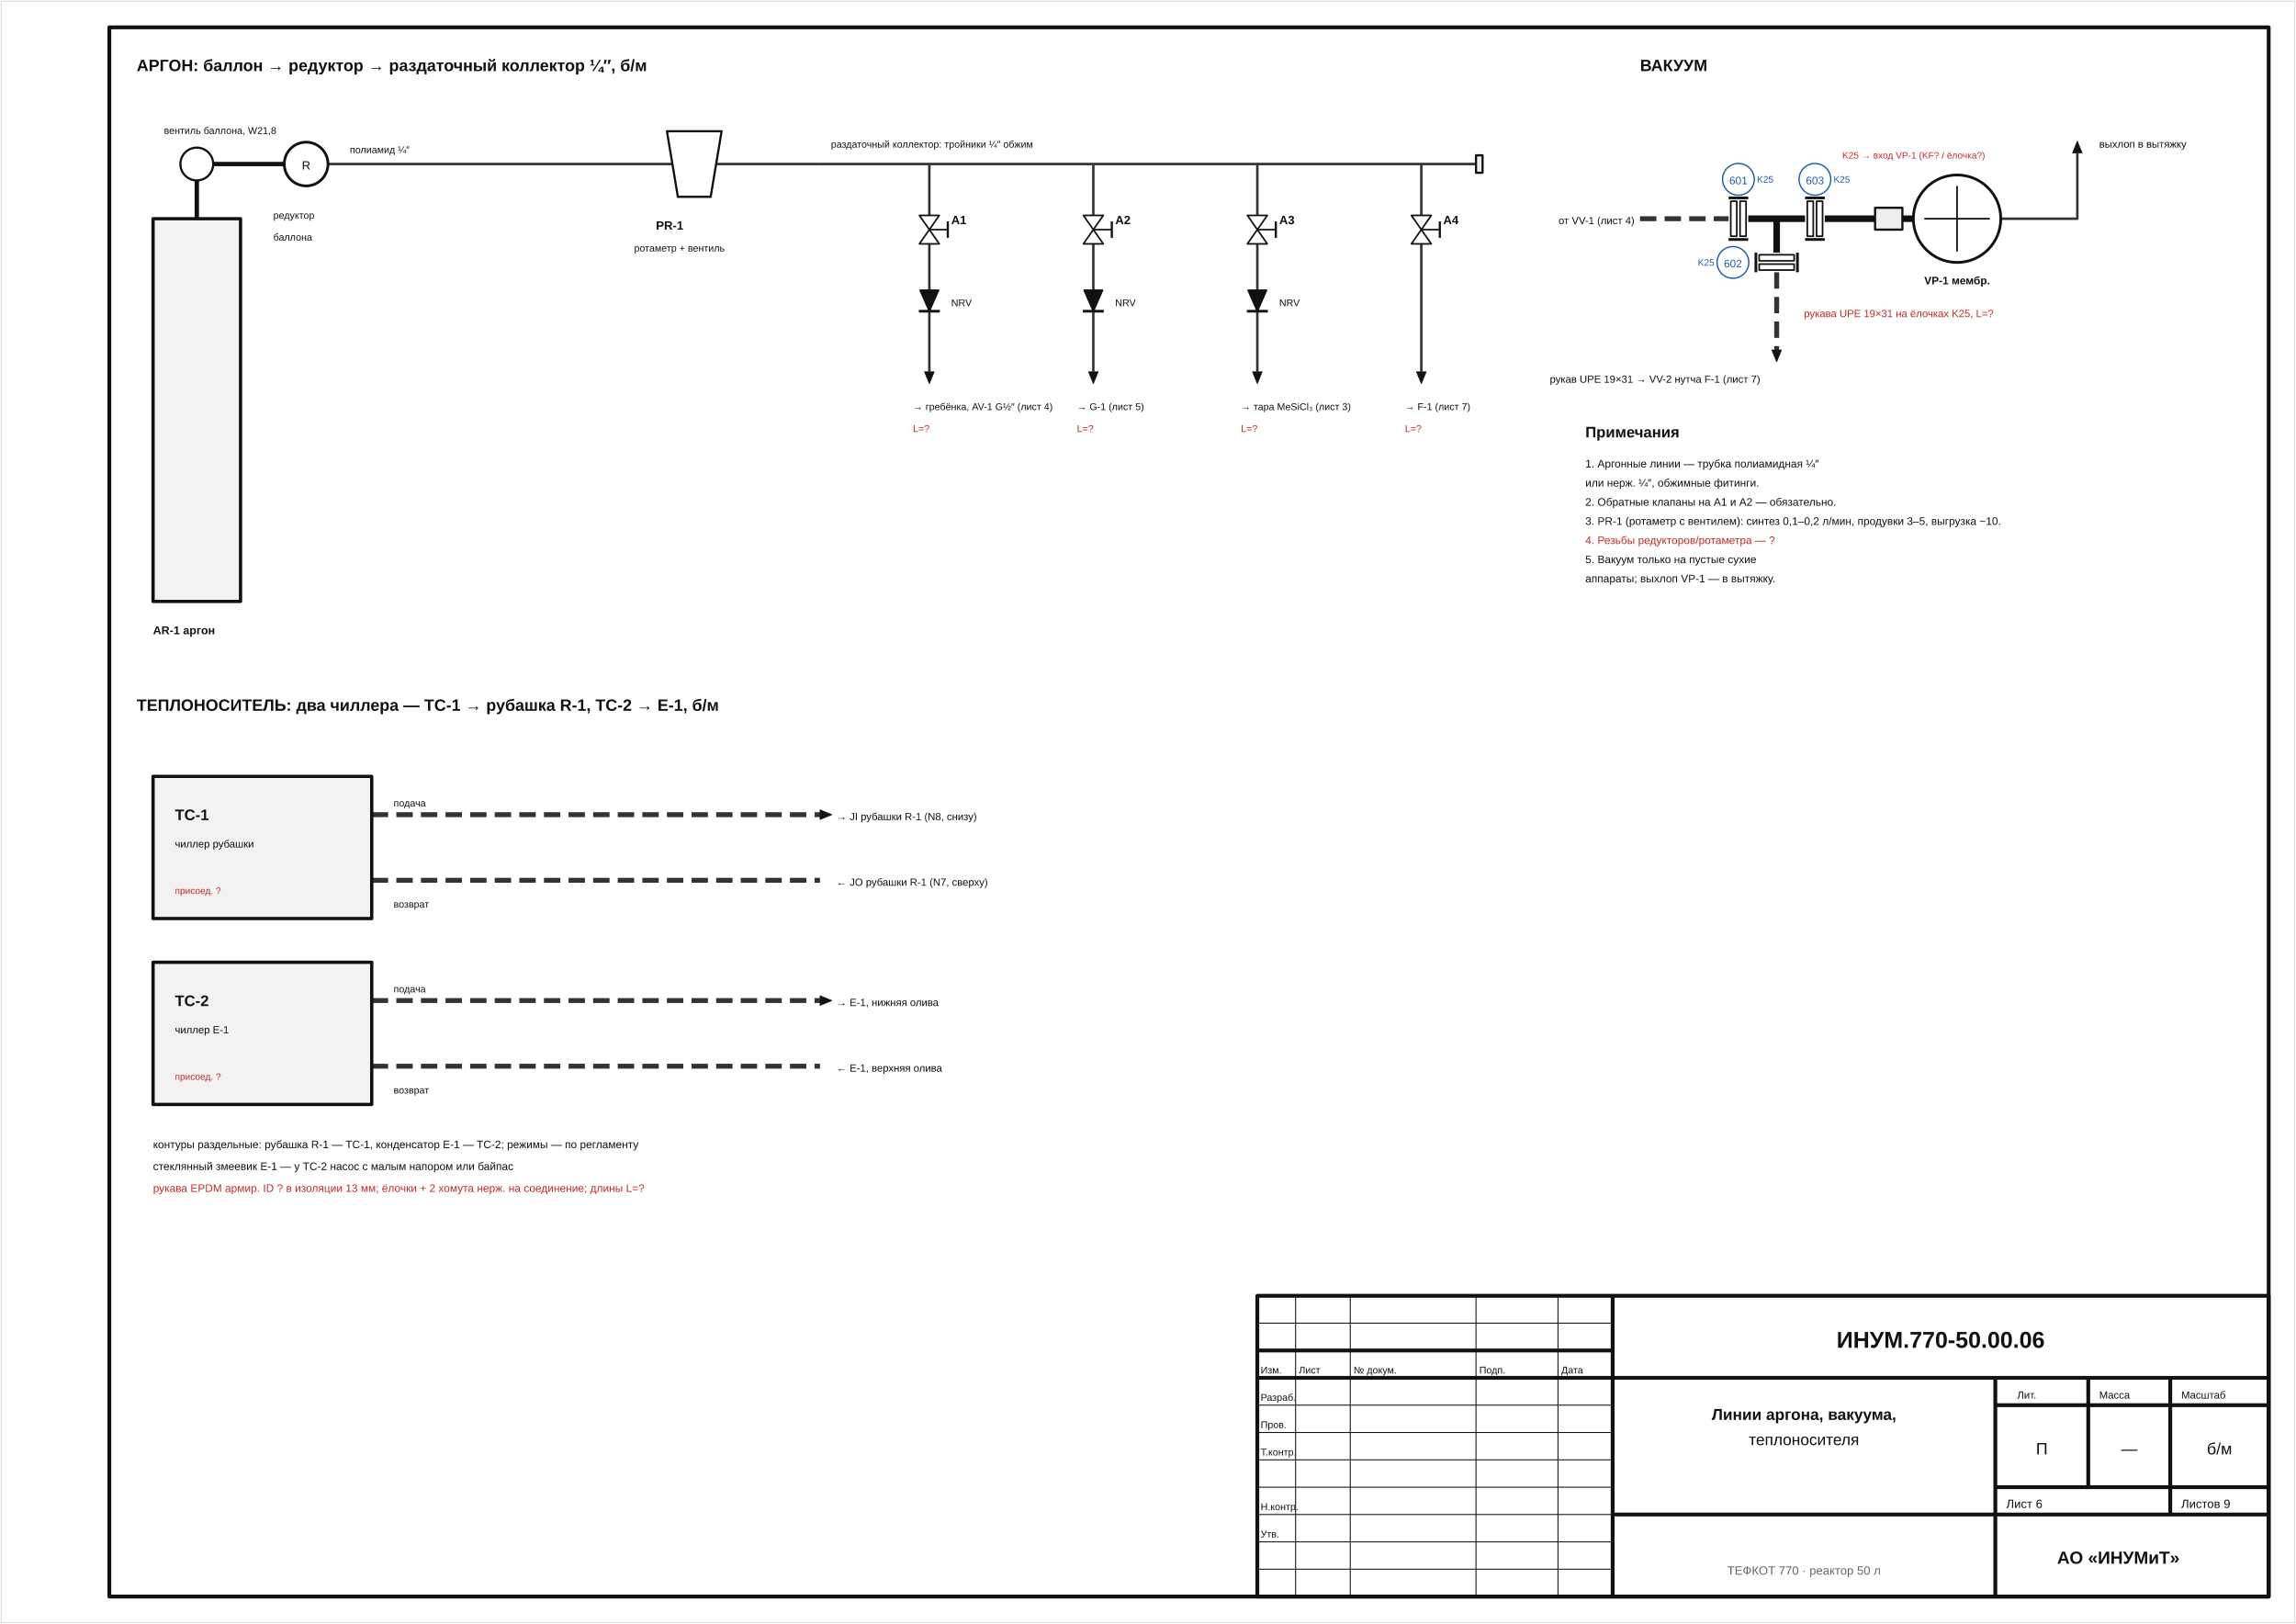
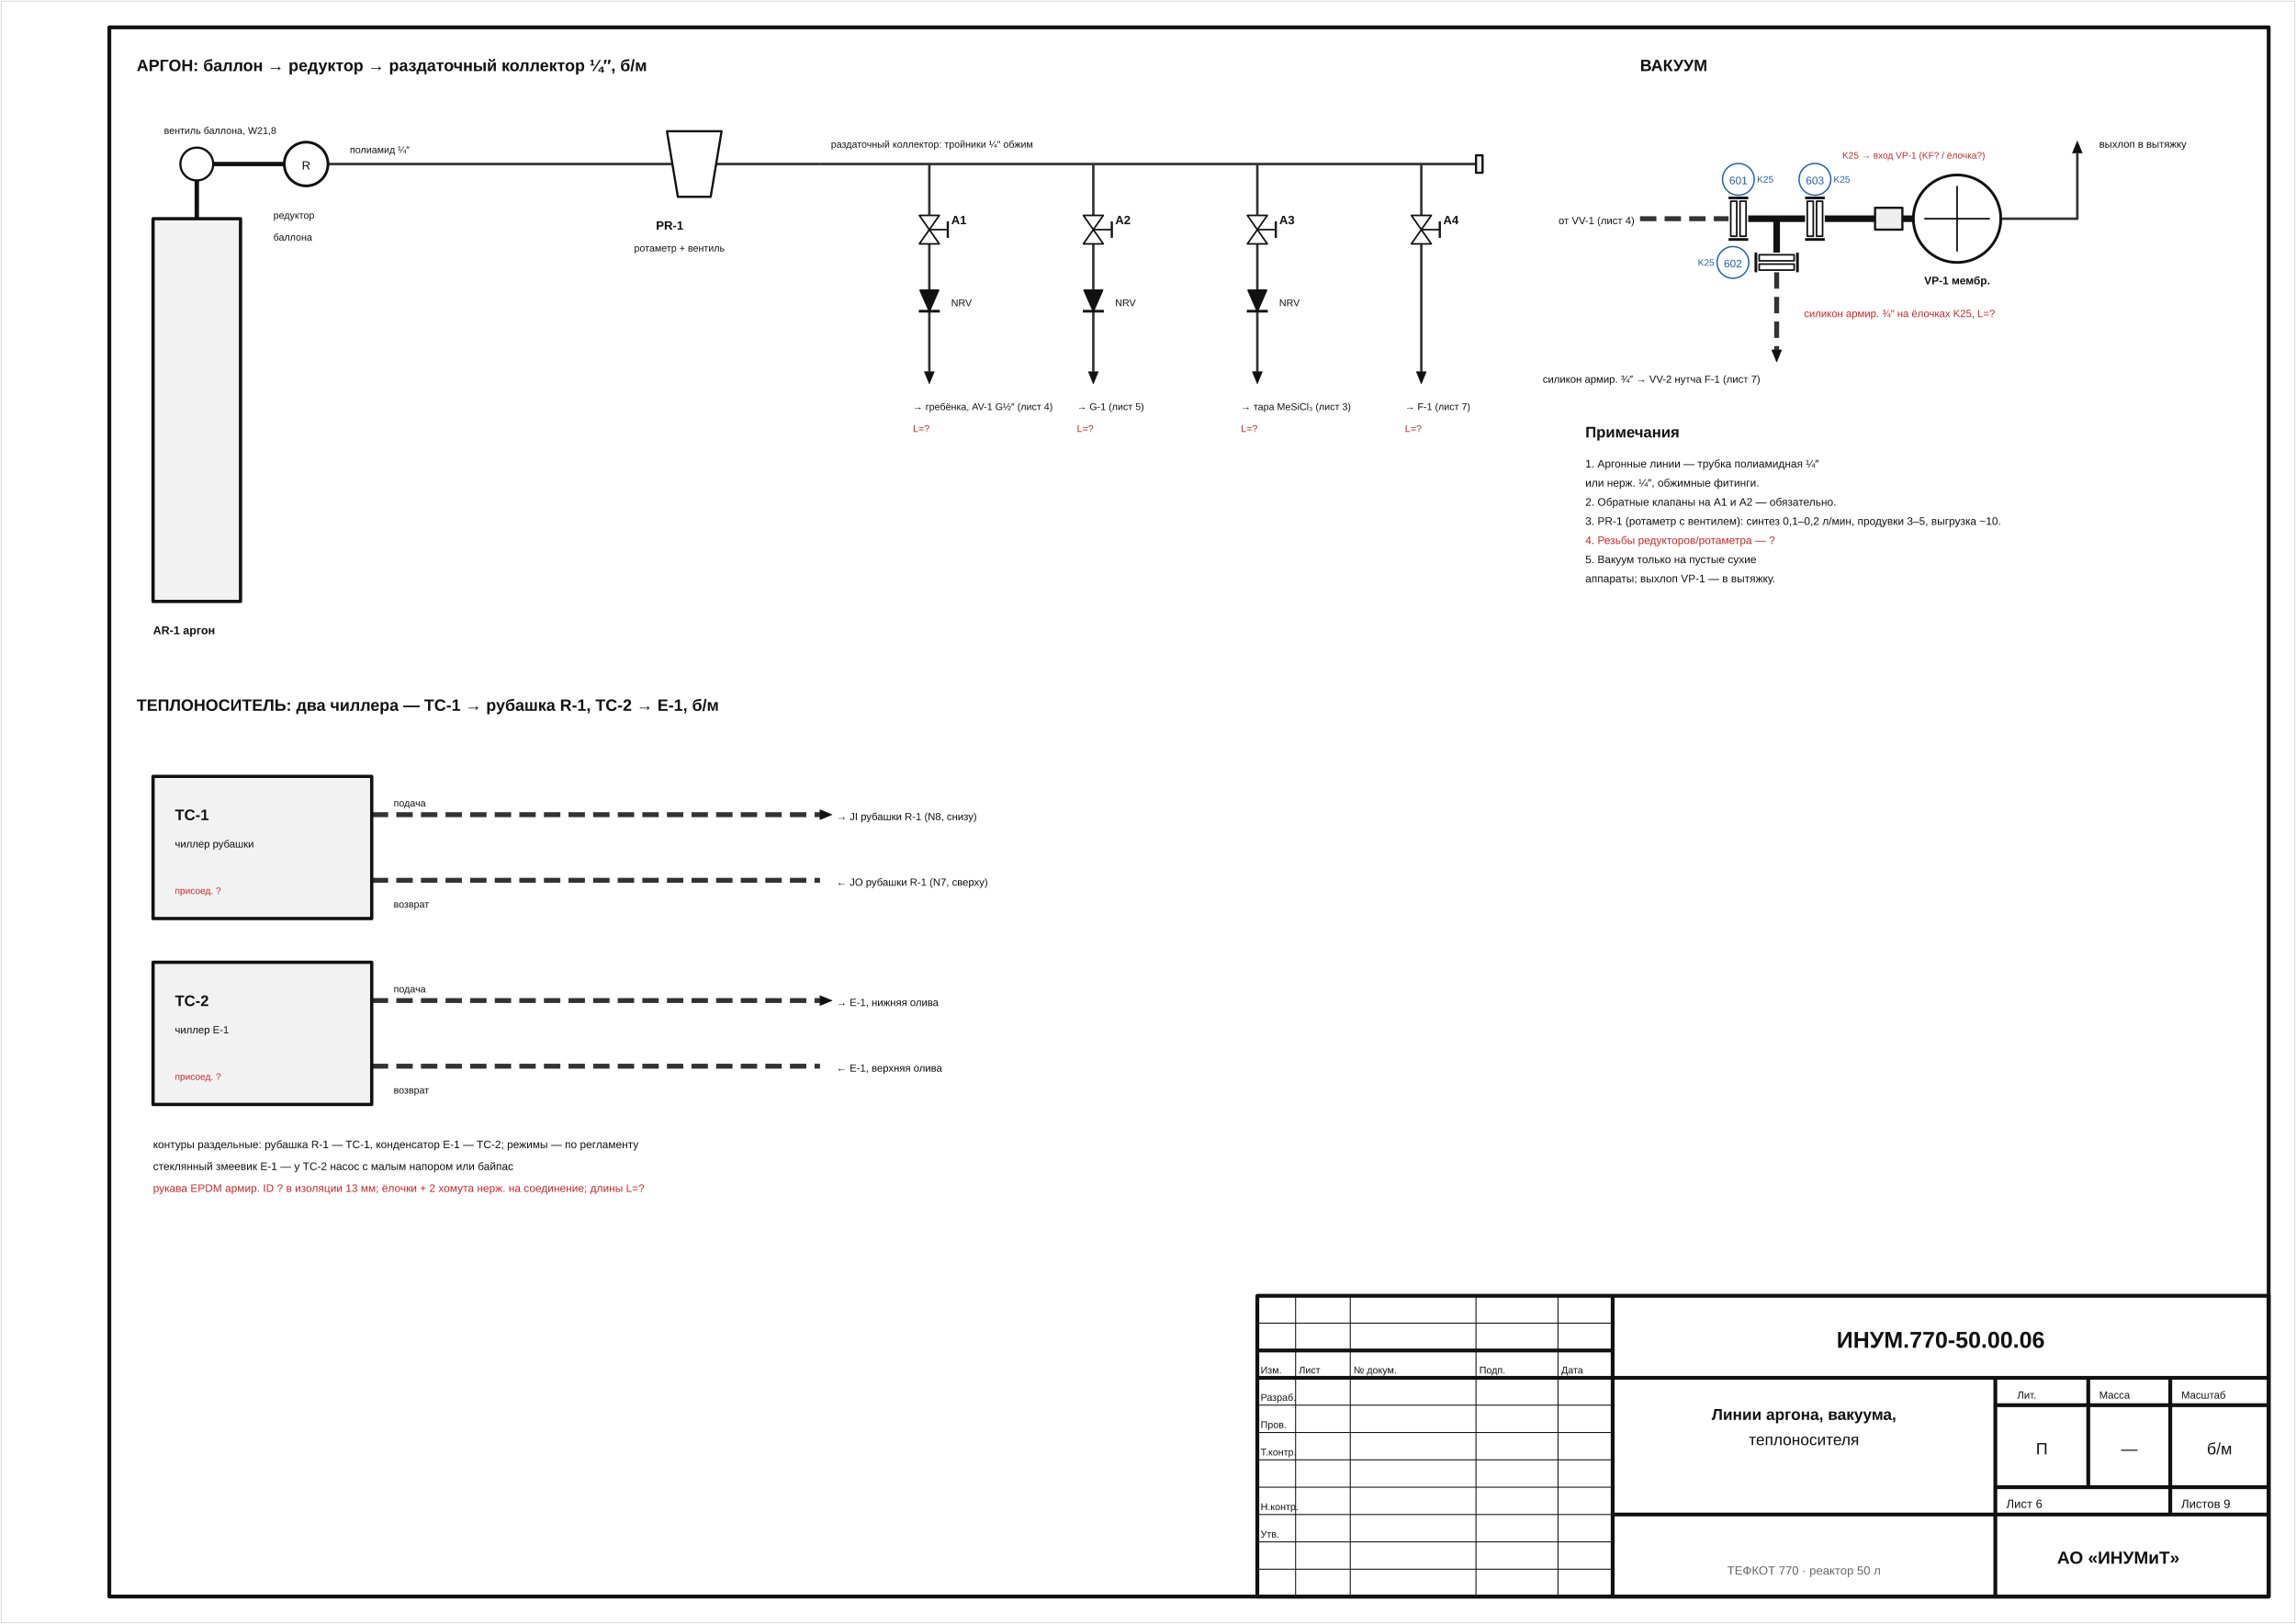
<svg xmlns="http://www.w3.org/2000/svg" viewBox="0 0 420.0 297.0" width="420.0mm" height="297.0mm" font-family="Arial, 'Liberation Sans', sans-serif">
  <rect width="100%" height="100%" fill="#fff" />
  <path d="M230.00,247.00 L295.00,247.00" fill="none" stroke="#111111" stroke-width="0.7" stroke-linejoin="round" />
  <path d="M230.00,252.00 L295.00,252.00" fill="none" stroke="#111111" stroke-width="0.7" stroke-linejoin="round" />
  <path d="M295.00,237.00 L295.00,292.00" fill="none" stroke="#111111" stroke-width="0.7" stroke-linejoin="round" />
  <path d="M295.00,252.00 L415.00,252.00" fill="none" stroke="#111111" stroke-width="0.7" stroke-linejoin="round" />
  <path d="M365.00,252.00 L365.00,292.00" fill="none" stroke="#111111" stroke-width="0.7" stroke-linejoin="round" />
  <path d="M295.00,277.00 L415.00,277.00" fill="none" stroke="#111111" stroke-width="0.7" stroke-linejoin="round" />
  <path d="M365.00,257.00 L415.00,257.00" fill="none" stroke="#111111" stroke-width="0.7" stroke-linejoin="round" />
  <path d="M365.00,272.00 L415.00,272.00" fill="none" stroke="#111111" stroke-width="0.7" stroke-linejoin="round" />
  <path d="M382.00,252.00 L382.00,272.00" fill="none" stroke="#111111" stroke-width="0.7" stroke-linejoin="round" />
  <path d="M397.00,252.00 L397.00,272.00" fill="none" stroke="#111111" stroke-width="0.7" stroke-linejoin="round" />
  <path d="M397.00,272.00 L397.00,277.00" fill="none" stroke="#111111" stroke-width="0.7" stroke-linejoin="round" />
  <path d="M36.00,40.00 L36.00,33.00" fill="none" stroke="#111111" stroke-width="0.8" stroke-linejoin="round" />
  <path d="M39.00,30.00 L52.00,30.00" fill="none" stroke="#111111" stroke-width="0.8" stroke-linejoin="round" />
  <path d="M60.00,30.00 L150.00,30.00" fill="none" stroke="#333333" stroke-width="0.45" stroke-linejoin="round" />
  <path d="M150.00,30.00 L270.00,30.00" fill="none" stroke="#333333" stroke-width="0.45" stroke-linejoin="round" />
  <path d="M170.00,30.00 L170.00,39.40" fill="none" stroke="#333333" stroke-width="0.45" stroke-linejoin="round" />
  <path d="M170.00,44.60 L170.00,53.08" fill="none" stroke="#333333" stroke-width="0.45" stroke-linejoin="round" />
  <path d="M170.00,56.92 L170.00,68.00" fill="none" stroke="#333333" stroke-width="0.45" stroke-linejoin="round" />
  <path d="M200.00,30.00 L200.00,39.40" fill="none" stroke="#333333" stroke-width="0.45" stroke-linejoin="round" />
  <path d="M200.00,44.60 L200.00,53.08" fill="none" stroke="#333333" stroke-width="0.45" stroke-linejoin="round" />
  <path d="M200.00,56.92 L200.00,68.00" fill="none" stroke="#333333" stroke-width="0.45" stroke-linejoin="round" />
  <path d="M230.00,30.00 L230.00,39.40" fill="none" stroke="#333333" stroke-width="0.45" stroke-linejoin="round" />
  <path d="M230.00,44.60 L230.00,53.08" fill="none" stroke="#333333" stroke-width="0.45" stroke-linejoin="round" />
  <path d="M230.00,56.92 L230.00,68.00" fill="none" stroke="#333333" stroke-width="0.45" stroke-linejoin="round" />
  <path d="M260.00,30.00 L260.00,39.40" fill="none" stroke="#333333" stroke-width="0.45" stroke-linejoin="round" />
  <path d="M260.00,44.60 L260.00,68.00" fill="none" stroke="#333333" stroke-width="0.45" stroke-linejoin="round" />
  <path d="M300.00,40.00 L316.20,40.00" fill="none" stroke="#333333" stroke-width="0.9" stroke-dasharray="3 1.5" stroke-linejoin="round" />
  <path d="M319.80,40.00 L330.20,40.00" fill="none" stroke="#111111" stroke-width="1.2" stroke-linejoin="round" />
  <path d="M325.00,40.00 L325.00,46.20" fill="none" stroke="#111111" stroke-width="1.2" stroke-linejoin="round" />
  <path d="M325.00,49.80 L325.00,64.00" fill="none" stroke="#333333" stroke-width="0.9" stroke-dasharray="3 1.5" stroke-linejoin="round" />
  <path d="M333.80,40.00 L343.00,40.00" fill="none" stroke="#111111" stroke-width="1.2" stroke-linejoin="round" />
  <path d="M348.00,40.00 L350.00,40.00" fill="none" stroke="#111111" stroke-width="1.2" stroke-linejoin="round" />
  <path d="M366.00,40.00 L380.00,40.00 L380.00,28.00" fill="none" stroke="#333333" stroke-width="0.45" stroke-linejoin="round" />
  <path d="M68.00,149.00 L150.00,149.00" fill="none" stroke="#333333" stroke-width="0.9" stroke-dasharray="3 1.5" stroke-linejoin="round" />
  <path d="M68.00,161.00 L150.00,161.00" fill="none" stroke="#333333" stroke-width="0.9" stroke-dasharray="3 1.5" stroke-linejoin="round" />
  <path d="M68.00,183.00 L150.00,183.00" fill="none" stroke="#333333" stroke-width="0.9" stroke-dasharray="3 1.5" stroke-linejoin="round" />
  <path d="M68.00,195.00 L150.00,195.00" fill="none" stroke="#333333" stroke-width="0.9" stroke-dasharray="3 1.5" stroke-linejoin="round" />
  <path d="M0.20,0.20 L419.80,0.20 L419.80,296.80 L0.20,296.80 Z" fill="none" stroke="#bbbbbb" stroke-width="0.1" stroke-linejoin="round" />
  <path d="M20.00,5.00 L415.00,5.00 L415.00,292.00 L20.00,292.00 Z" fill="none" stroke="#111111" stroke-width="0.7" stroke-linejoin="round" />
  <path d="M230.00,237.00 L415.00,237.00 L415.00,292.00 L230.00,292.00 Z" fill="none" stroke="#111111" stroke-width="0.7" stroke-linejoin="round" />
  <path d="M230.00,242.00 L295.00,242.00" fill="none" stroke="#111111" stroke-width="0.18" stroke-linejoin="round" />
  <path d="M230.00,257.00 L295.00,257.00" fill="none" stroke="#111111" stroke-width="0.18" stroke-linejoin="round" />
  <path d="M230.00,262.00 L295.00,262.00" fill="none" stroke="#111111" stroke-width="0.18" stroke-linejoin="round" />
  <path d="M230.00,267.00 L295.00,267.00" fill="none" stroke="#111111" stroke-width="0.18" stroke-linejoin="round" />
  <path d="M230.00,272.00 L295.00,272.00" fill="none" stroke="#111111" stroke-width="0.18" stroke-linejoin="round" />
  <path d="M230.00,277.00 L295.00,277.00" fill="none" stroke="#111111" stroke-width="0.18" stroke-linejoin="round" />
  <path d="M230.00,282.00 L295.00,282.00" fill="none" stroke="#111111" stroke-width="0.18" stroke-linejoin="round" />
  <path d="M230.00,287.00 L295.00,287.00" fill="none" stroke="#111111" stroke-width="0.18" stroke-linejoin="round" />
  <path d="M237.00,237.00 L237.00,292.00" fill="none" stroke="#111111" stroke-width="0.18" stroke-linejoin="round" />
  <path d="M247.00,237.00 L247.00,292.00" fill="none" stroke="#111111" stroke-width="0.18" stroke-linejoin="round" />
  <path d="M270.00,237.00 L270.00,292.00" fill="none" stroke="#111111" stroke-width="0.18" stroke-linejoin="round" />
  <path d="M285.00,237.00 L285.00,292.00" fill="none" stroke="#111111" stroke-width="0.18" stroke-linejoin="round" />
  <text x="230.60" y="251.20" font-size="1.8" text-anchor="start" fill="#111111">Изм.</text>
  <text x="237.60" y="251.20" font-size="1.8" text-anchor="start" fill="#111111">Лист</text>
  <text x="247.60" y="251.20" font-size="1.8" text-anchor="start" fill="#111111">№ докум.</text>
  <text x="270.60" y="251.20" font-size="1.8" text-anchor="start" fill="#111111">Подп.</text>
  <text x="285.60" y="251.20" font-size="1.8" text-anchor="start" fill="#111111">Дата</text>
  <text x="230.60" y="256.20" font-size="1.8" text-anchor="start" fill="#111111">Разраб.</text>
  <text x="230.60" y="261.20" font-size="1.8" text-anchor="start" fill="#111111">Пров.</text>
  <text x="230.60" y="266.20" font-size="1.8" text-anchor="start" fill="#111111">Т.контр.</text>
  <text x="230.60" y="276.20" font-size="1.8" text-anchor="start" fill="#111111">Н.контр.</text>
  <text x="230.60" y="281.20" font-size="1.8" text-anchor="start" fill="#111111">Утв.</text>
  <text x="355.00" y="246.50" font-size="4.2" text-anchor="middle" fill="#111111" font-weight="bold">ИНУМ.770-50.00.06</text>
  <text x="330.00" y="259.70" font-size="2.9" text-anchor="middle" fill="#111111" font-weight="bold">Линии аргона, вакуума,</text>
  <text x="330.00" y="264.30" font-size="2.9" text-anchor="middle" fill="#111111">теплоносителя</text>
  <text x="369.00" y="255.80" font-size="1.9" text-anchor="start" fill="#111111">Лит.</text>
  <text x="384.00" y="255.80" font-size="1.9" text-anchor="start" fill="#111111">Масса</text>
  <text x="399.00" y="255.80" font-size="1.9" text-anchor="start" fill="#111111">Масштаб</text>
  <text x="373.50" y="266.00" font-size="3" text-anchor="middle" fill="#111111">П</text>
  <text x="389.50" y="266.00" font-size="3" text-anchor="middle" fill="#111111">—</text>
  <text x="406.00" y="266.00" font-size="3" text-anchor="middle" fill="#111111">б/м</text>
  <text x="367.00" y="275.80" font-size="2.2" text-anchor="start" fill="#111111">Лист 6</text>
  <text x="399.00" y="275.80" font-size="2.2" text-anchor="start" fill="#111111">Листов 9</text>
  <text x="387.50" y="286.00" font-size="3.2" text-anchor="middle" fill="#111111" font-weight="bold">АО «ИНУМиТ»</text>
  <text x="330.00" y="288.00" font-size="2.2" text-anchor="middle" fill="#666666">ТЕФКОТ 770 · реактор 50 л</text>
  <text x="25.00" y="13.00" font-size="3.0" text-anchor="start" fill="#111111" font-weight="bold">АРГОН: баллон → редуктор → раздаточный коллектор ¼″, б/м</text>
  <path d="M28.00,40.00 L44.00,40.00 L44.00,110.00 L28.00,110.00 Z" fill="#f2f2f2" stroke="#111111" stroke-width="0.6" stroke-linejoin="round" />
  <text x="28.00" y="116.00" font-size="2.1" text-anchor="start" fill="#111111" font-weight="bold">AR-1 аргон</text>
  <circle cx="36.00" cy="30.00" r="3.00" fill="#ffffff" stroke="#111111" stroke-width="0.4" />
  <text x="30.00" y="24.50" font-size="1.8" text-anchor="start" fill="#111111">вентиль баллона, W21,8</text>
  <circle cx="56.00" cy="30.00" r="4.00" fill="#ffffff" stroke="#111111" stroke-width="0.5" />
  <text x="56.00" y="31.00" font-size="2.2" text-anchor="middle" fill="#111111">R</text>
  <text x="50.00" y="40.00" font-size="1.8" text-anchor="start" fill="#111111">редуктор</text>
  <text x="50.00" y="44.00" font-size="1.8" text-anchor="start" fill="#111111">баллона</text>
  <text x="64.00" y="28.00" font-size="1.8" text-anchor="start" fill="#111111">полиамид ¼″</text>
  <path d="M122.00,24.00 L132.00,24.00 L130.00,36.00 L124.00,36.00 Z" fill="#ffffff" stroke="#111111" stroke-width="0.4" stroke-linejoin="round" />
  <text x="120.00" y="42.00" font-size="2.2" text-anchor="start" fill="#111111" font-weight="bold">PR-1</text>
  <text x="116.00" y="46.00" font-size="1.8" text-anchor="start" fill="#111111">ротаметр + вентиль</text>
  <path d="M270.00,28.40 L271.20,28.40 L271.20,31.60 L270.00,31.60 Z" fill="#eeeeee" stroke="#111111" stroke-width="0.4" stroke-linejoin="round" />
  <text x="152.00" y="27.00" font-size="1.8" text-anchor="start" fill="#111111">раздаточный коллектор: тройники ¼″ обжим</text>
  <path d="M170.00,70.20 L169.10,68.00 L170.90,68.00 Z" fill="#111111" stroke="#111111" stroke-width="0.1" stroke-linejoin="round" />
  <path d="M168.18,39.40 L171.82,44.60 L168.18,44.60 L171.82,39.40 Z" fill="#ffffff" stroke="#111111" stroke-width="0.3" stroke-linejoin="round" />
  <path d="M170.00,42.00 L173.38,42.00" fill="none" stroke="#111111" stroke-width="0.3" stroke-linejoin="round" />
  <path d="M173.38,40.50 L173.38,43.50" fill="none" stroke="#111111" stroke-width="0.4" stroke-linejoin="round" />
  <text x="174.00" y="41.00" font-size="2.2" text-anchor="start" fill="#111111" font-weight="bold">A1</text>
  <path d="M170.00,56.92 L168.32,53.08 L171.68,53.08 Z" fill="#111111" stroke="#111111" stroke-width="0.3" stroke-linejoin="round" />
  <path d="M168.08,56.92 L171.92,56.92" fill="none" stroke="#111111" stroke-width="0.5" stroke-linejoin="round" />
  <text x="174.00" y="56.00" font-size="1.8" text-anchor="start" fill="#111111">NRV</text>
  <text x="167.00" y="75.00" font-size="1.8" text-anchor="start" fill="#111111">→ гребёнка, AV-1 G½″ (лист 4)</text>
  <text x="167.00" y="79.00" font-size="1.8" text-anchor="start" fill="#c62828">L=?</text>
  <path d="M200.00,70.20 L199.10,68.00 L200.90,68.00 Z" fill="#111111" stroke="#111111" stroke-width="0.1" stroke-linejoin="round" />
  <path d="M198.18,39.40 L201.82,44.60 L198.18,44.60 L201.82,39.40 Z" fill="#ffffff" stroke="#111111" stroke-width="0.3" stroke-linejoin="round" />
  <path d="M200.00,42.00 L203.38,42.00" fill="none" stroke="#111111" stroke-width="0.3" stroke-linejoin="round" />
  <path d="M203.38,40.50 L203.38,43.50" fill="none" stroke="#111111" stroke-width="0.4" stroke-linejoin="round" />
  <text x="204.00" y="41.00" font-size="2.2" text-anchor="start" fill="#111111" font-weight="bold">A2</text>
  <path d="M200.00,56.92 L198.32,53.08 L201.68,53.08 Z" fill="#111111" stroke="#111111" stroke-width="0.3" stroke-linejoin="round" />
  <path d="M198.08,56.92 L201.92,56.92" fill="none" stroke="#111111" stroke-width="0.5" stroke-linejoin="round" />
  <text x="204.00" y="56.00" font-size="1.8" text-anchor="start" fill="#111111">NRV</text>
  <text x="197.00" y="75.00" font-size="1.8" text-anchor="start" fill="#111111">→ G-1 (лист 5)</text>
  <text x="197.00" y="79.00" font-size="1.8" text-anchor="start" fill="#c62828">L=?</text>
  <path d="M230.00,70.20 L229.10,68.00 L230.90,68.00 Z" fill="#111111" stroke="#111111" stroke-width="0.1" stroke-linejoin="round" />
  <path d="M228.18,39.40 L231.82,44.60 L228.18,44.60 L231.82,39.40 Z" fill="#ffffff" stroke="#111111" stroke-width="0.3" stroke-linejoin="round" />
  <path d="M230.00,42.00 L233.38,42.00" fill="none" stroke="#111111" stroke-width="0.3" stroke-linejoin="round" />
  <path d="M233.38,40.50 L233.38,43.50" fill="none" stroke="#111111" stroke-width="0.4" stroke-linejoin="round" />
  <text x="234.00" y="41.00" font-size="2.2" text-anchor="start" fill="#111111" font-weight="bold">A3</text>
  <path d="M230.00,56.92 L228.32,53.08 L231.68,53.08 Z" fill="#111111" stroke="#111111" stroke-width="0.3" stroke-linejoin="round" />
  <path d="M228.08,56.92 L231.92,56.92" fill="none" stroke="#111111" stroke-width="0.5" stroke-linejoin="round" />
  <text x="234.00" y="56.00" font-size="1.8" text-anchor="start" fill="#111111">NRV</text>
  <text x="227.00" y="75.00" font-size="1.8" text-anchor="start" fill="#111111">→ тара MeSiCl₃ (лист 3)</text>
  <text x="227.00" y="79.00" font-size="1.8" text-anchor="start" fill="#c62828">L=?</text>
  <path d="M260.00,70.20 L259.10,68.00 L260.90,68.00 Z" fill="#111111" stroke="#111111" stroke-width="0.1" stroke-linejoin="round" />
  <path d="M258.18,39.40 L261.82,44.60 L258.18,44.60 L261.82,39.40 Z" fill="#ffffff" stroke="#111111" stroke-width="0.3" stroke-linejoin="round" />
  <path d="M260.00,42.00 L263.38,42.00" fill="none" stroke="#111111" stroke-width="0.3" stroke-linejoin="round" />
  <path d="M263.38,40.50 L263.38,43.50" fill="none" stroke="#111111" stroke-width="0.4" stroke-linejoin="round" />
  <text x="264.00" y="41.00" font-size="2.2" text-anchor="start" fill="#111111" font-weight="bold">A4</text>
  <text x="257.00" y="75.00" font-size="1.8" text-anchor="start" fill="#111111">→ F-1 (лист 7)</text>
  <text x="257.00" y="79.00" font-size="1.8" text-anchor="start" fill="#c62828">L=?</text>
  <text x="300.00" y="13.00" font-size="3.0" text-anchor="start" fill="#111111" font-weight="bold">ВАКУУМ</text>
  <text x="299.00" y="41.00" font-size="1.9" text-anchor="end" fill="#111111">от VV-1 (лист 4)</text>
  <path d="M316.60,36.80 L317.70,36.80 L317.70,43.20 L316.60,43.20 Z" fill="#ffffff" stroke="#111111" stroke-width="0.3" stroke-linejoin="round" />
  <path d="M318.30,36.80 L319.40,36.80 L319.40,43.20 L318.30,43.20 Z" fill="#ffffff" stroke="#111111" stroke-width="0.3" stroke-linejoin="round" />
  <path d="M316.20,36.20 L319.80,36.20" fill="none" stroke="#111111" stroke-width="0.5" stroke-linejoin="round" />
  <path d="M316.20,43.80 L319.80,43.80" fill="none" stroke="#111111" stroke-width="0.5" stroke-linejoin="round" />
  <circle cx="318.00" cy="32.80" r="2.90" fill="#ffffff" stroke="#1f5fa8" stroke-width="0.25" />
  <text x="318.00" y="33.70" font-size="2.0" text-anchor="middle" fill="#1f5fa8">601</text>
  <path d="M321.80,46.60 L328.20,46.60 L328.20,47.70 L321.80,47.70 Z" fill="#ffffff" stroke="#111111" stroke-width="0.3" stroke-linejoin="round" />
  <path d="M321.80,48.30 L328.20,48.30 L328.20,49.40 L321.80,49.40 Z" fill="#ffffff" stroke="#111111" stroke-width="0.3" stroke-linejoin="round" />
  <path d="M321.20,46.20 L321.20,49.80" fill="none" stroke="#111111" stroke-width="0.5" stroke-linejoin="round" />
  <path d="M328.80,46.20 L328.80,49.80" fill="none" stroke="#111111" stroke-width="0.5" stroke-linejoin="round" />
  <circle cx="317.00" cy="48.00" r="2.90" fill="#ffffff" stroke="#1f5fa8" stroke-width="0.25" />
  <text x="317.00" y="48.90" font-size="2.0" text-anchor="middle" fill="#1f5fa8">602</text>
  <path d="M325.00,66.20 L324.10,64.00 L325.90,64.00 Z" fill="#111111" stroke="#111111" stroke-width="0.1" stroke-linejoin="round" />
-   <text x="322.00" y="70.00" font-size="1.9" text-anchor="end" fill="#111111">рукав UPE 19×31 → VV-2 нутча F-1 (лист 7)</text>
+   <text x="322.00" y="70.00" font-size="1.9" text-anchor="end" fill="#111111">силикон армир. ¾″ → VV-2 нутча F-1 (лист 7)</text>
  <path d="M330.60,36.80 L331.70,36.80 L331.70,43.20 L330.60,43.20 Z" fill="#ffffff" stroke="#111111" stroke-width="0.3" stroke-linejoin="round" />
  <path d="M332.30,36.80 L333.40,36.80 L333.40,43.20 L332.30,43.20 Z" fill="#ffffff" stroke="#111111" stroke-width="0.3" stroke-linejoin="round" />
  <path d="M330.20,36.20 L333.80,36.20" fill="none" stroke="#111111" stroke-width="0.5" stroke-linejoin="round" />
  <path d="M330.20,43.80 L333.80,43.80" fill="none" stroke="#111111" stroke-width="0.5" stroke-linejoin="round" />
  <circle cx="332.00" cy="32.80" r="2.90" fill="#ffffff" stroke="#1f5fa8" stroke-width="0.25" />
  <text x="332.00" y="33.70" font-size="2.0" text-anchor="middle" fill="#1f5fa8">603</text>
  <path d="M343.00,38.00 L348.00,38.00 L348.00,42.00 L343.00,42.00 Z" fill="#eeeeee" stroke="#111111" stroke-width="0.4" stroke-linejoin="round" />
  <circle cx="358.00" cy="40.00" r="8.00" fill="#ffffff" stroke="#111111" stroke-width="0.5" />
  <path d="M352.00,40.00 L364.00,40.00" fill="none" stroke="#111111" stroke-width="0.3" stroke-linejoin="round" />
  <path d="M358.00,34.00 L358.00,46.00" fill="none" stroke="#111111" stroke-width="0.3" stroke-linejoin="round" />
  <text x="352.00" y="52.00" font-size="2.0" text-anchor="start" fill="#111111" font-weight="bold">VP-1 мембр.</text>
  <text x="337.00" y="29.00" font-size="1.7" text-anchor="start" fill="#c62828">K25 → вход VP-1 (KF? / ёлочка?)</text>
  <path d="M380.00,25.80 L380.90,28.00 L379.10,28.00 Z" fill="#111111" stroke="#111111" stroke-width="0.1" stroke-linejoin="round" />
  <text x="384.00" y="27.00" font-size="1.9" text-anchor="start" fill="#111111">выхлоп в вытяжку</text>
-   <text x="330.00" y="58.00" font-size="1.9" text-anchor="start" fill="#c62828">рукава UPE 19×31 на ёлочках K25, L=?</text>
+   <text x="330.00" y="58.00" font-size="1.9" text-anchor="start" fill="#c62828">силикон армир. ¾″ на ёлочках K25, L=?</text>
  <text x="25.00" y="130.00" font-size="3.0" text-anchor="start" fill="#111111" font-weight="bold">ТЕПЛОНОСИТЕЛЬ: два чиллера — TC-1 → рубашка R-1, TC-2 → E-1, б/м</text>
  <path d="M28.00,142.00 L68.00,142.00 L68.00,168.00 L28.00,168.00 Z" fill="#f2f2f2" stroke="#111111" stroke-width="0.6" stroke-linejoin="round" />
  <text x="32.00" y="150.00" font-size="2.8" text-anchor="start" fill="#111111" font-weight="bold">TC-1</text>
  <text x="32.00" y="155.00" font-size="1.9" text-anchor="start" fill="#111111">чиллер рубашки</text>
  <text x="32.00" y="163.50" font-size="1.7" text-anchor="start" fill="#c62828">присоед. ?</text>
  <path d="M152.20,149.00 L150.00,149.90 L150.00,148.10 Z" fill="#111111" stroke="#111111" stroke-width="0.1" stroke-linejoin="round" />
  <text x="153.00" y="150.00" font-size="1.9" text-anchor="start" fill="#111111">→ JI рубашки R-1 (N8, снизу)</text>
  <text x="153.00" y="162.00" font-size="1.9" text-anchor="start" fill="#111111">← JO рубашки R-1 (N7, сверху)</text>
  <text x="72.00" y="147.50" font-size="1.8" text-anchor="start" fill="#111111">подача</text>
  <text x="72.00" y="166.00" font-size="1.8" text-anchor="start" fill="#111111">возврат</text>
  <path d="M28.00,176.00 L68.00,176.00 L68.00,202.00 L28.00,202.00 Z" fill="#f2f2f2" stroke="#111111" stroke-width="0.6" stroke-linejoin="round" />
  <text x="32.00" y="184.00" font-size="2.8" text-anchor="start" fill="#111111" font-weight="bold">TC-2</text>
  <text x="32.00" y="189.00" font-size="1.9" text-anchor="start" fill="#111111">чиллер E-1</text>
  <text x="32.00" y="197.50" font-size="1.7" text-anchor="start" fill="#c62828">присоед. ?</text>
  <path d="M152.20,183.00 L150.00,183.90 L150.00,182.10 Z" fill="#111111" stroke="#111111" stroke-width="0.1" stroke-linejoin="round" />
  <text x="153.00" y="184.00" font-size="1.9" text-anchor="start" fill="#111111">→ E-1, нижняя олива</text>
  <text x="153.00" y="196.00" font-size="1.9" text-anchor="start" fill="#111111">← E-1, верхняя олива</text>
  <text x="72.00" y="181.50" font-size="1.8" text-anchor="start" fill="#111111">подача</text>
  <text x="72.00" y="200.00" font-size="1.8" text-anchor="start" fill="#111111">возврат</text>
  <text x="28.00" y="210.00" font-size="2.0" text-anchor="start" fill="#111111">контуры раздельные: рубашка R-1 — TC-1, конденсатор E-1 — TC-2; режимы — по регламенту</text>
  <text x="28.00" y="214.00" font-size="2.0" text-anchor="start" fill="#111111">стеклянный змеевик E-1 — у TC-2 насос с малым напором или байпас</text>
  <text x="28.00" y="218.00" font-size="2.0" text-anchor="start" fill="#c62828">рукава EPDM армир. ID ? в изоляции 13 мм; ёлочки + 2 хомута нерж. на соединение; длины L=?</text>
  <text x="290.00" y="80.00" font-size="2.8" text-anchor="start" fill="#111111" font-weight="bold">Примечания</text>
  <text x="290.00" y="85.50" font-size="2.0" text-anchor="start" fill="#111111">1. Аргонные линии — трубка полиамидная ¼″</text>
  <text x="290.00" y="89.00" font-size="2.0" text-anchor="start" fill="#111111">   или нерж. ¼″, обжимные фитинги.</text>
  <text x="290.00" y="92.50" font-size="2.0" text-anchor="start" fill="#111111">2. Обратные клапаны на A1 и A2 — обязательно.</text>
  <text x="290.00" y="96.00" font-size="2.0" text-anchor="start" fill="#111111">3. PR-1 (ротаметр с вентилем): синтез 0,1–0,2 л/мин, продувки 3–5, выгрузка ~10.</text>
  <text x="290.00" y="99.50" font-size="2.0" text-anchor="start" fill="#c62828">4. Резьбы редукторов/ротаметра — ?</text>
  <text x="290.00" y="103.00" font-size="2.0" text-anchor="start" fill="#111111">5. Вакуум только на пустые сухие</text>
  <text x="290.00" y="106.50" font-size="2.0" text-anchor="start" fill="#111111">   аппараты; выхлоп VP-1 — в вытяжку.</text>
  <text x="321.40" y="33.40" font-size="1.7" text-anchor="start" fill="#1f5fa8">K25</text>
  <text x="313.60" y="48.60" font-size="1.7" text-anchor="end" fill="#1f5fa8">K25</text>
  <text x="335.40" y="33.40" font-size="1.7" text-anchor="start" fill="#1f5fa8">K25</text>
</svg>
